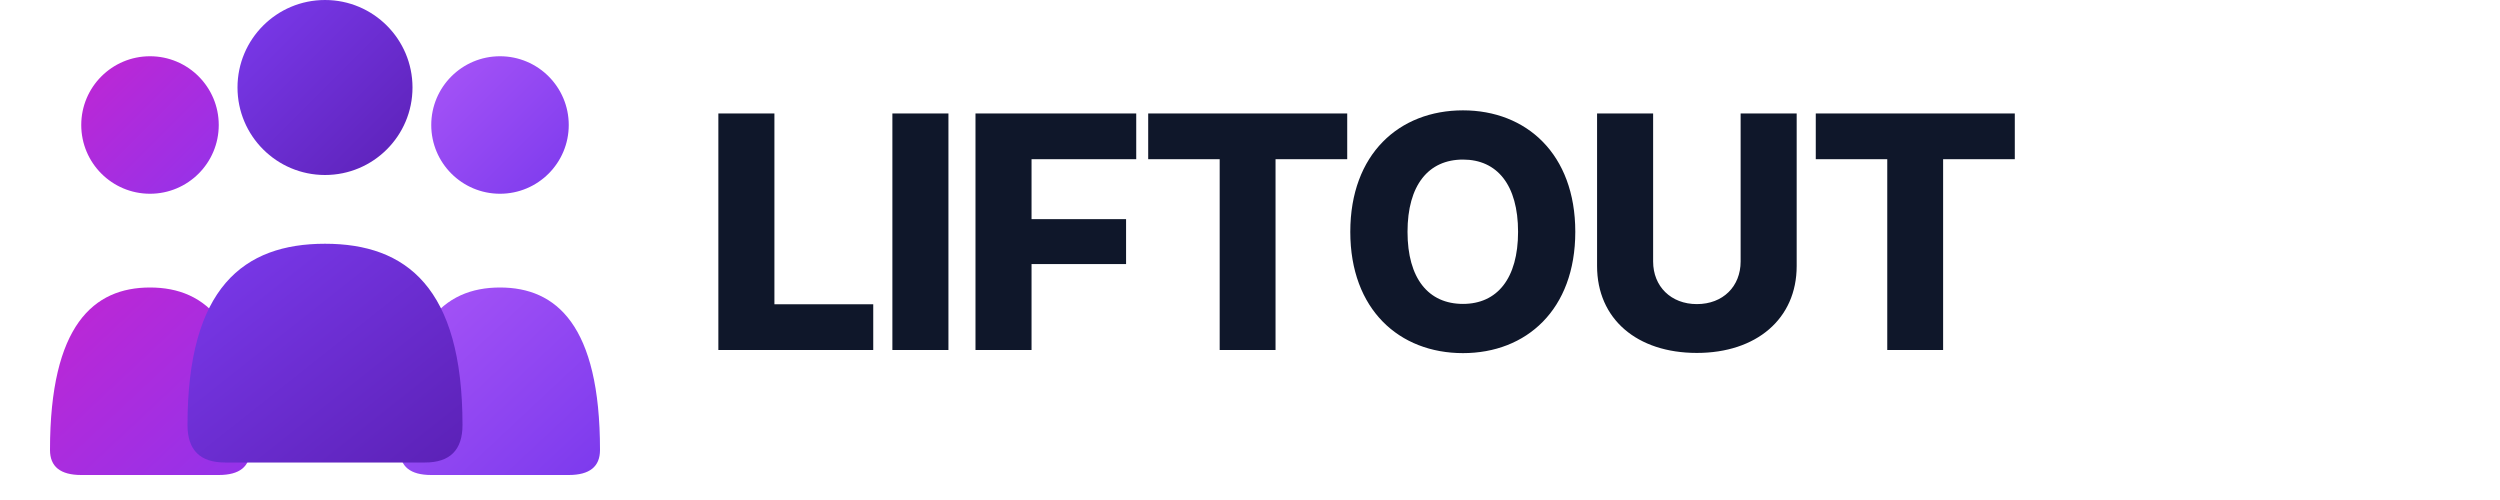
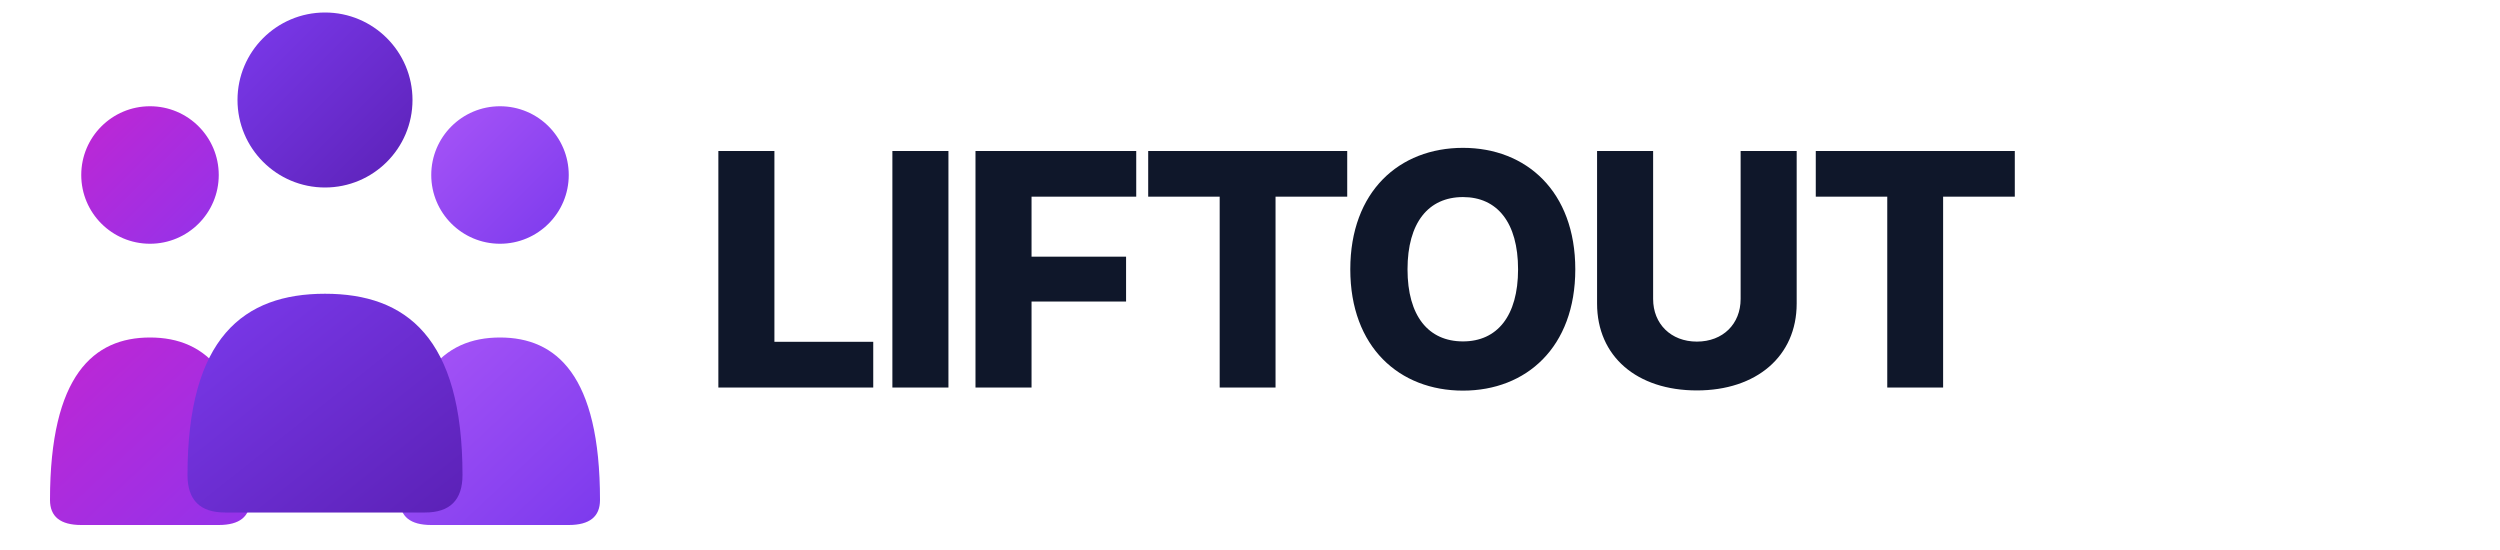
- <svg xmlns="http://www.w3.org/2000/svg" viewBox="0 0 200 40" width="200" height="40">
+ <svg xmlns="http://www.w3.org/2000/svg" viewBox="0 0 200 44" width="200" height="44">
  <defs>
    <linearGradient id="leftGradient" x1="0%" y1="0%" x2="100%" y2="100%">
      <stop offset="0%" stop-color="#c026d3" />
      <stop offset="100%" stop-color="#9333ea" />
    </linearGradient>
    <linearGradient id="centerGradient" x1="0%" y1="0%" x2="100%" y2="100%">
      <stop offset="0%" stop-color="#7c3aed" />
      <stop offset="100%" stop-color="#5b21b6" />
    </linearGradient>
    <linearGradient id="rightGradient" x1="0%" y1="0%" x2="100%" y2="100%">
      <stop offset="0%" stop-color="#a855f7" />
      <stop offset="100%" stop-color="#7c3aed" />
    </linearGradient>
    <style>
      .center-person {
        animation: lift-float 4s cubic-bezier(0.4, 0, 0.2, 1) infinite;
-         transform-origin: 24px 20px;
+         transform-origin: 24px 24px;
      }
      @keyframes lift-float {
        0%, 100% { transform: translateY(0); }
        50% { transform: translateY(-1.5px); }
      }
    </style>
  </defs>
-   <g transform="translate(2, 2)">
+   <g transform="translate(2, 4)">
    <g fill="url(#leftGradient)">
-       <circle cx="10" cy="8" r="5.5" />
-       <path d="M2 34 C2 24 5.5 21 10 21 C14.5 21 18 24 18 34 Q18 36 15.5 36 L4.5 36 Q2 36 2 34 Z" />
+       <circle cx="10" cy="10" r="5.5" />
+       <path d="M2 36 C2 26 5.5 23 10 23 C14.5 23 18 26 18 36 Q18 38 15.5 38 L4.5 38 Q2 38 2 36 Z" />
    </g>
    <g fill="url(#rightGradient)">
-       <circle cx="38" cy="8" r="5.5" />
-       <path d="M30 34 C30 24 33.5 21 38 21 C42.5 21 46 24 46 34 Q46 36 43.5 36 L32.5 36 Q30 36 30 34 Z" />
+       <circle cx="38" cy="10" r="5.5" />
+       <path d="M30 36 C30 26 33.5 23 38 23 C42.5 23 46 26 46 36 Q46 38 43.5 38 L32.5 38 Q30 38 30 36 Z" />
    </g>
    <g class="center-person" fill="url(#centerGradient)">
-       <circle cx="24" cy="5" r="7" />
-       <path d="M13 32 C13 21 17.5 17.5 24 17.5 C30.5 17.5 35 21 35 32 Q35 35 32 35 L16 35 Q13 35 13 32 Z" />
+       <circle cx="24" cy="4" r="7" />
+       <path d="M13 34 C13 23 17.5 19.5 24 19.5 C30.5 19.5 35 23 35 34 Q35 37 32 37 L16 37 Q13 37 13 34 Z" />
    </g>
  </g>
-   <text x="56" y="28" font-family="Inter, -apple-system, BlinkMacSystemFont, 'Segoe UI', sans-serif" font-size="26" font-weight="800" letter-spacing="-0.03em" fill="#0f172a">LIFTOUT</text>
+   <text x="56" y="31" font-family="Inter, -apple-system, BlinkMacSystemFont, 'Segoe UI', sans-serif" font-size="26" font-weight="800" letter-spacing="-0.03em" fill="#0f172a">LIFTOUT</text>
</svg>
